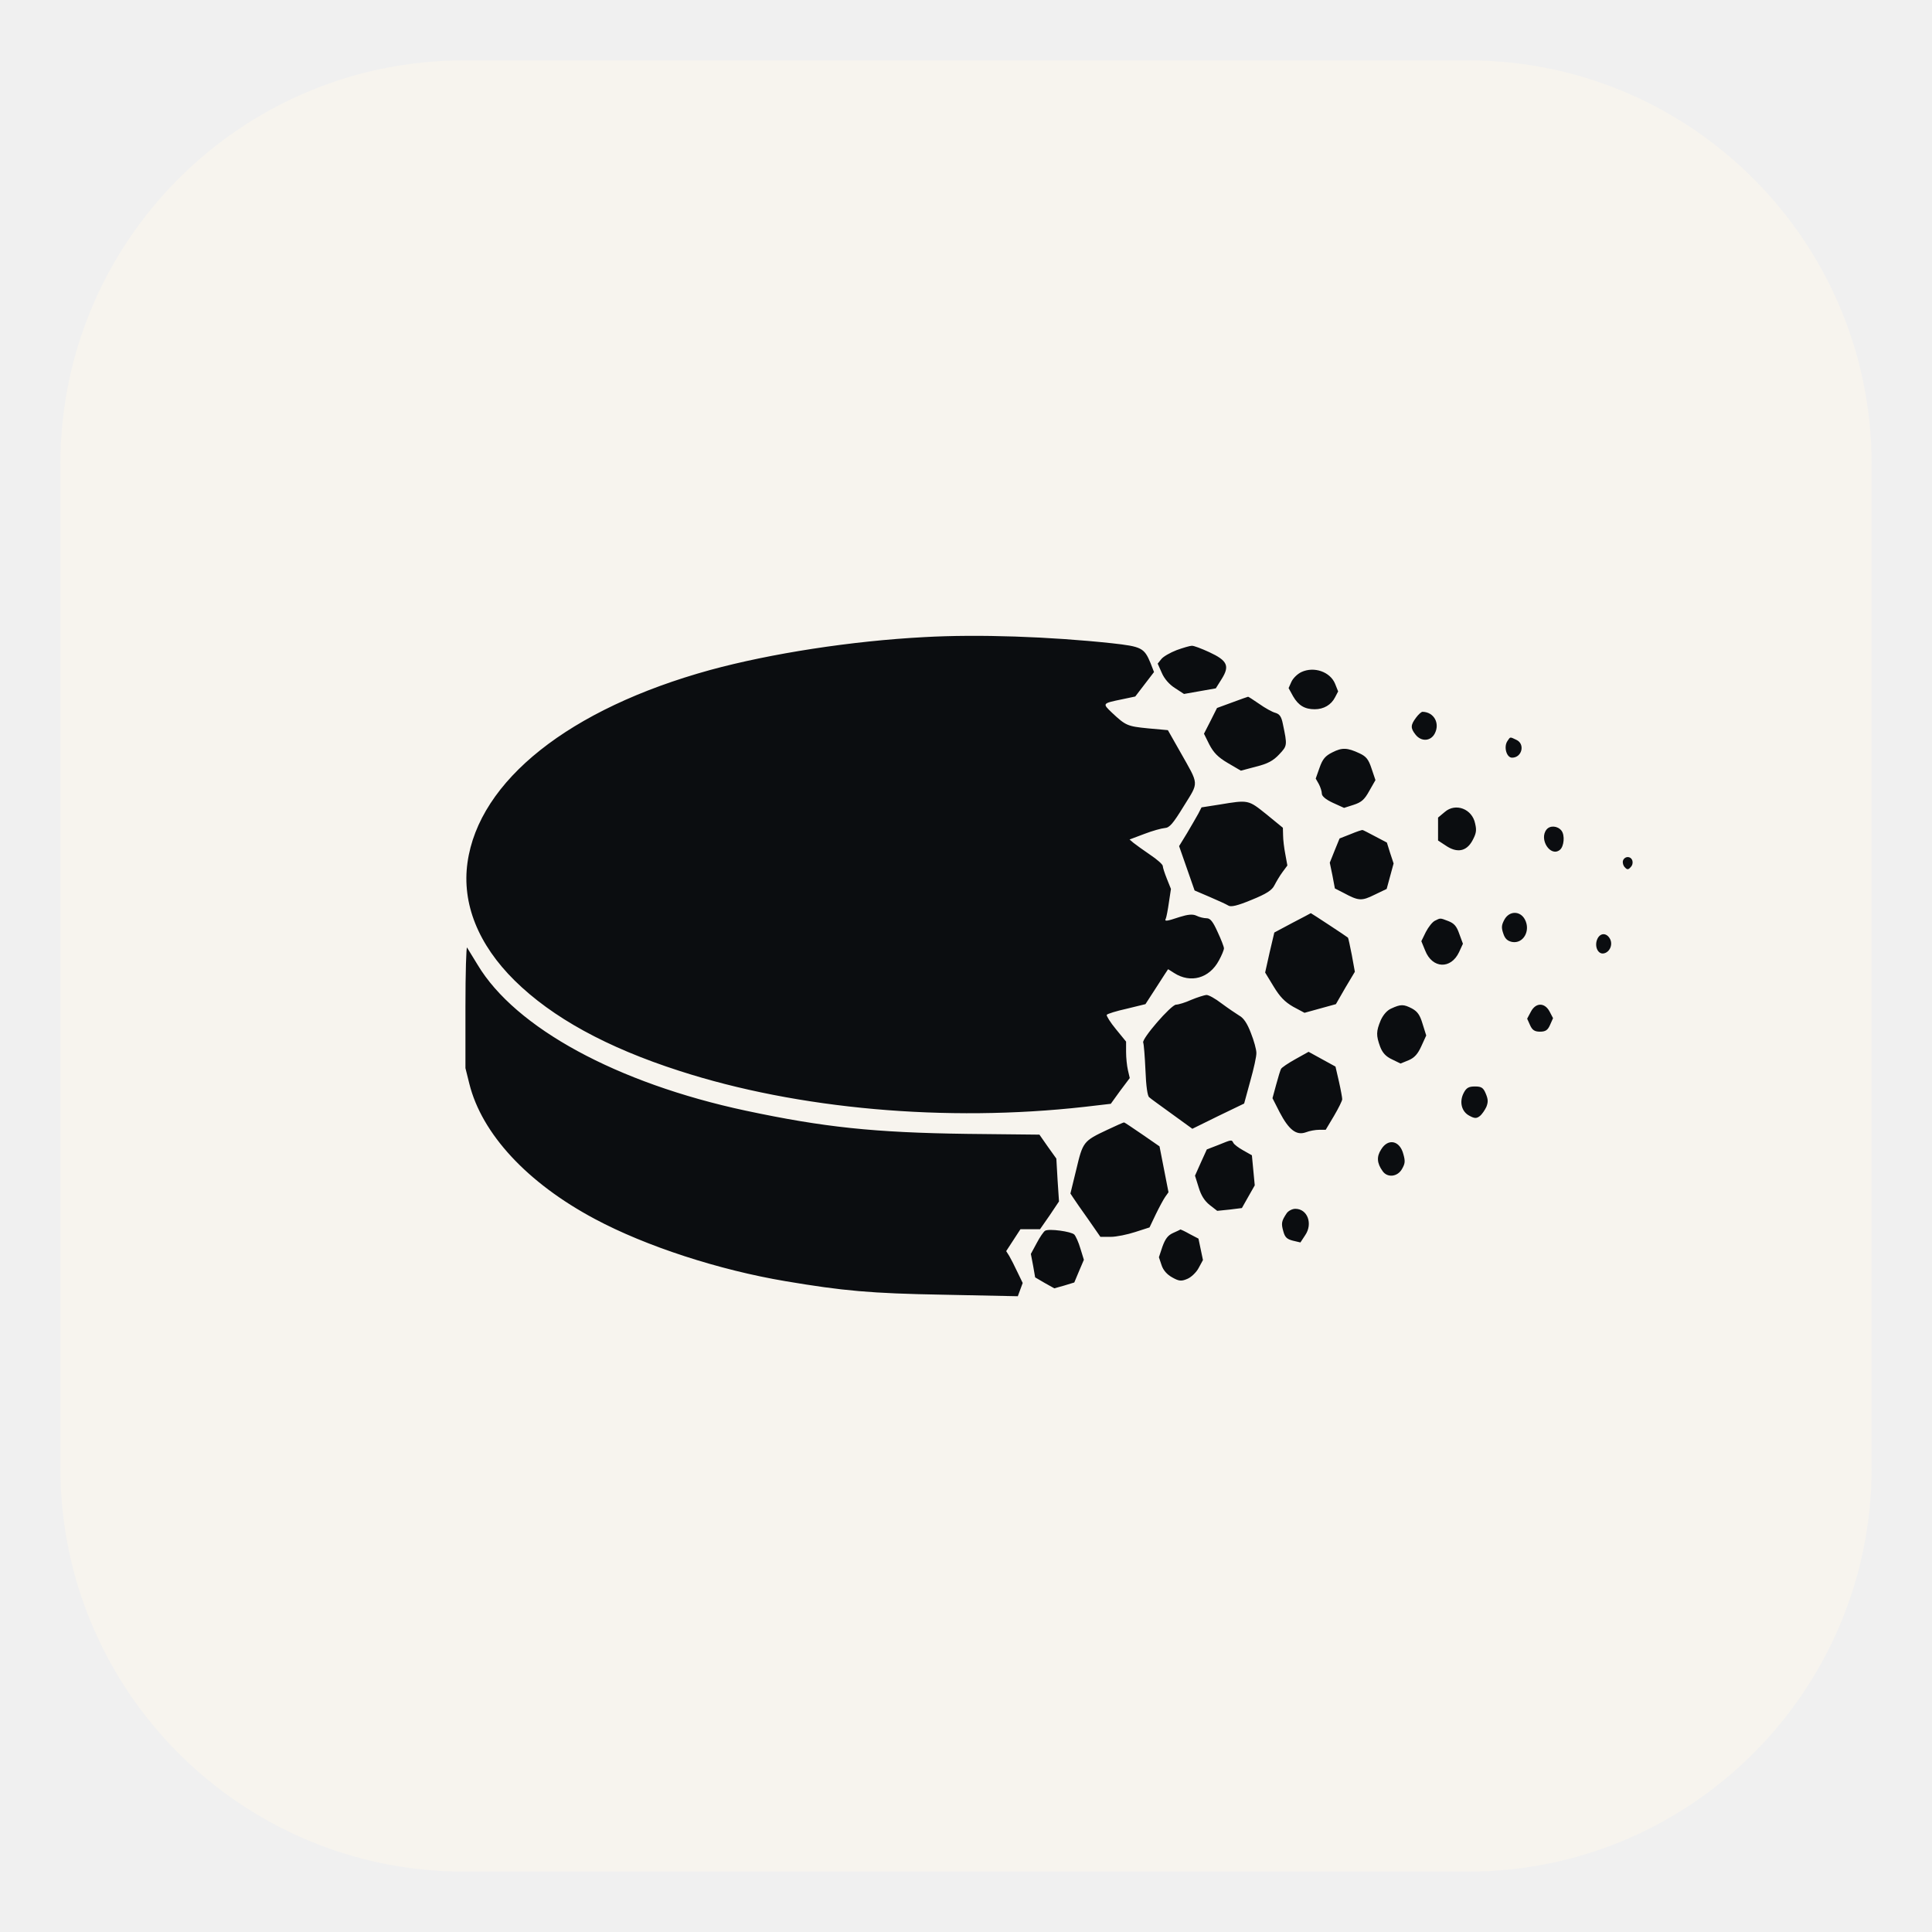
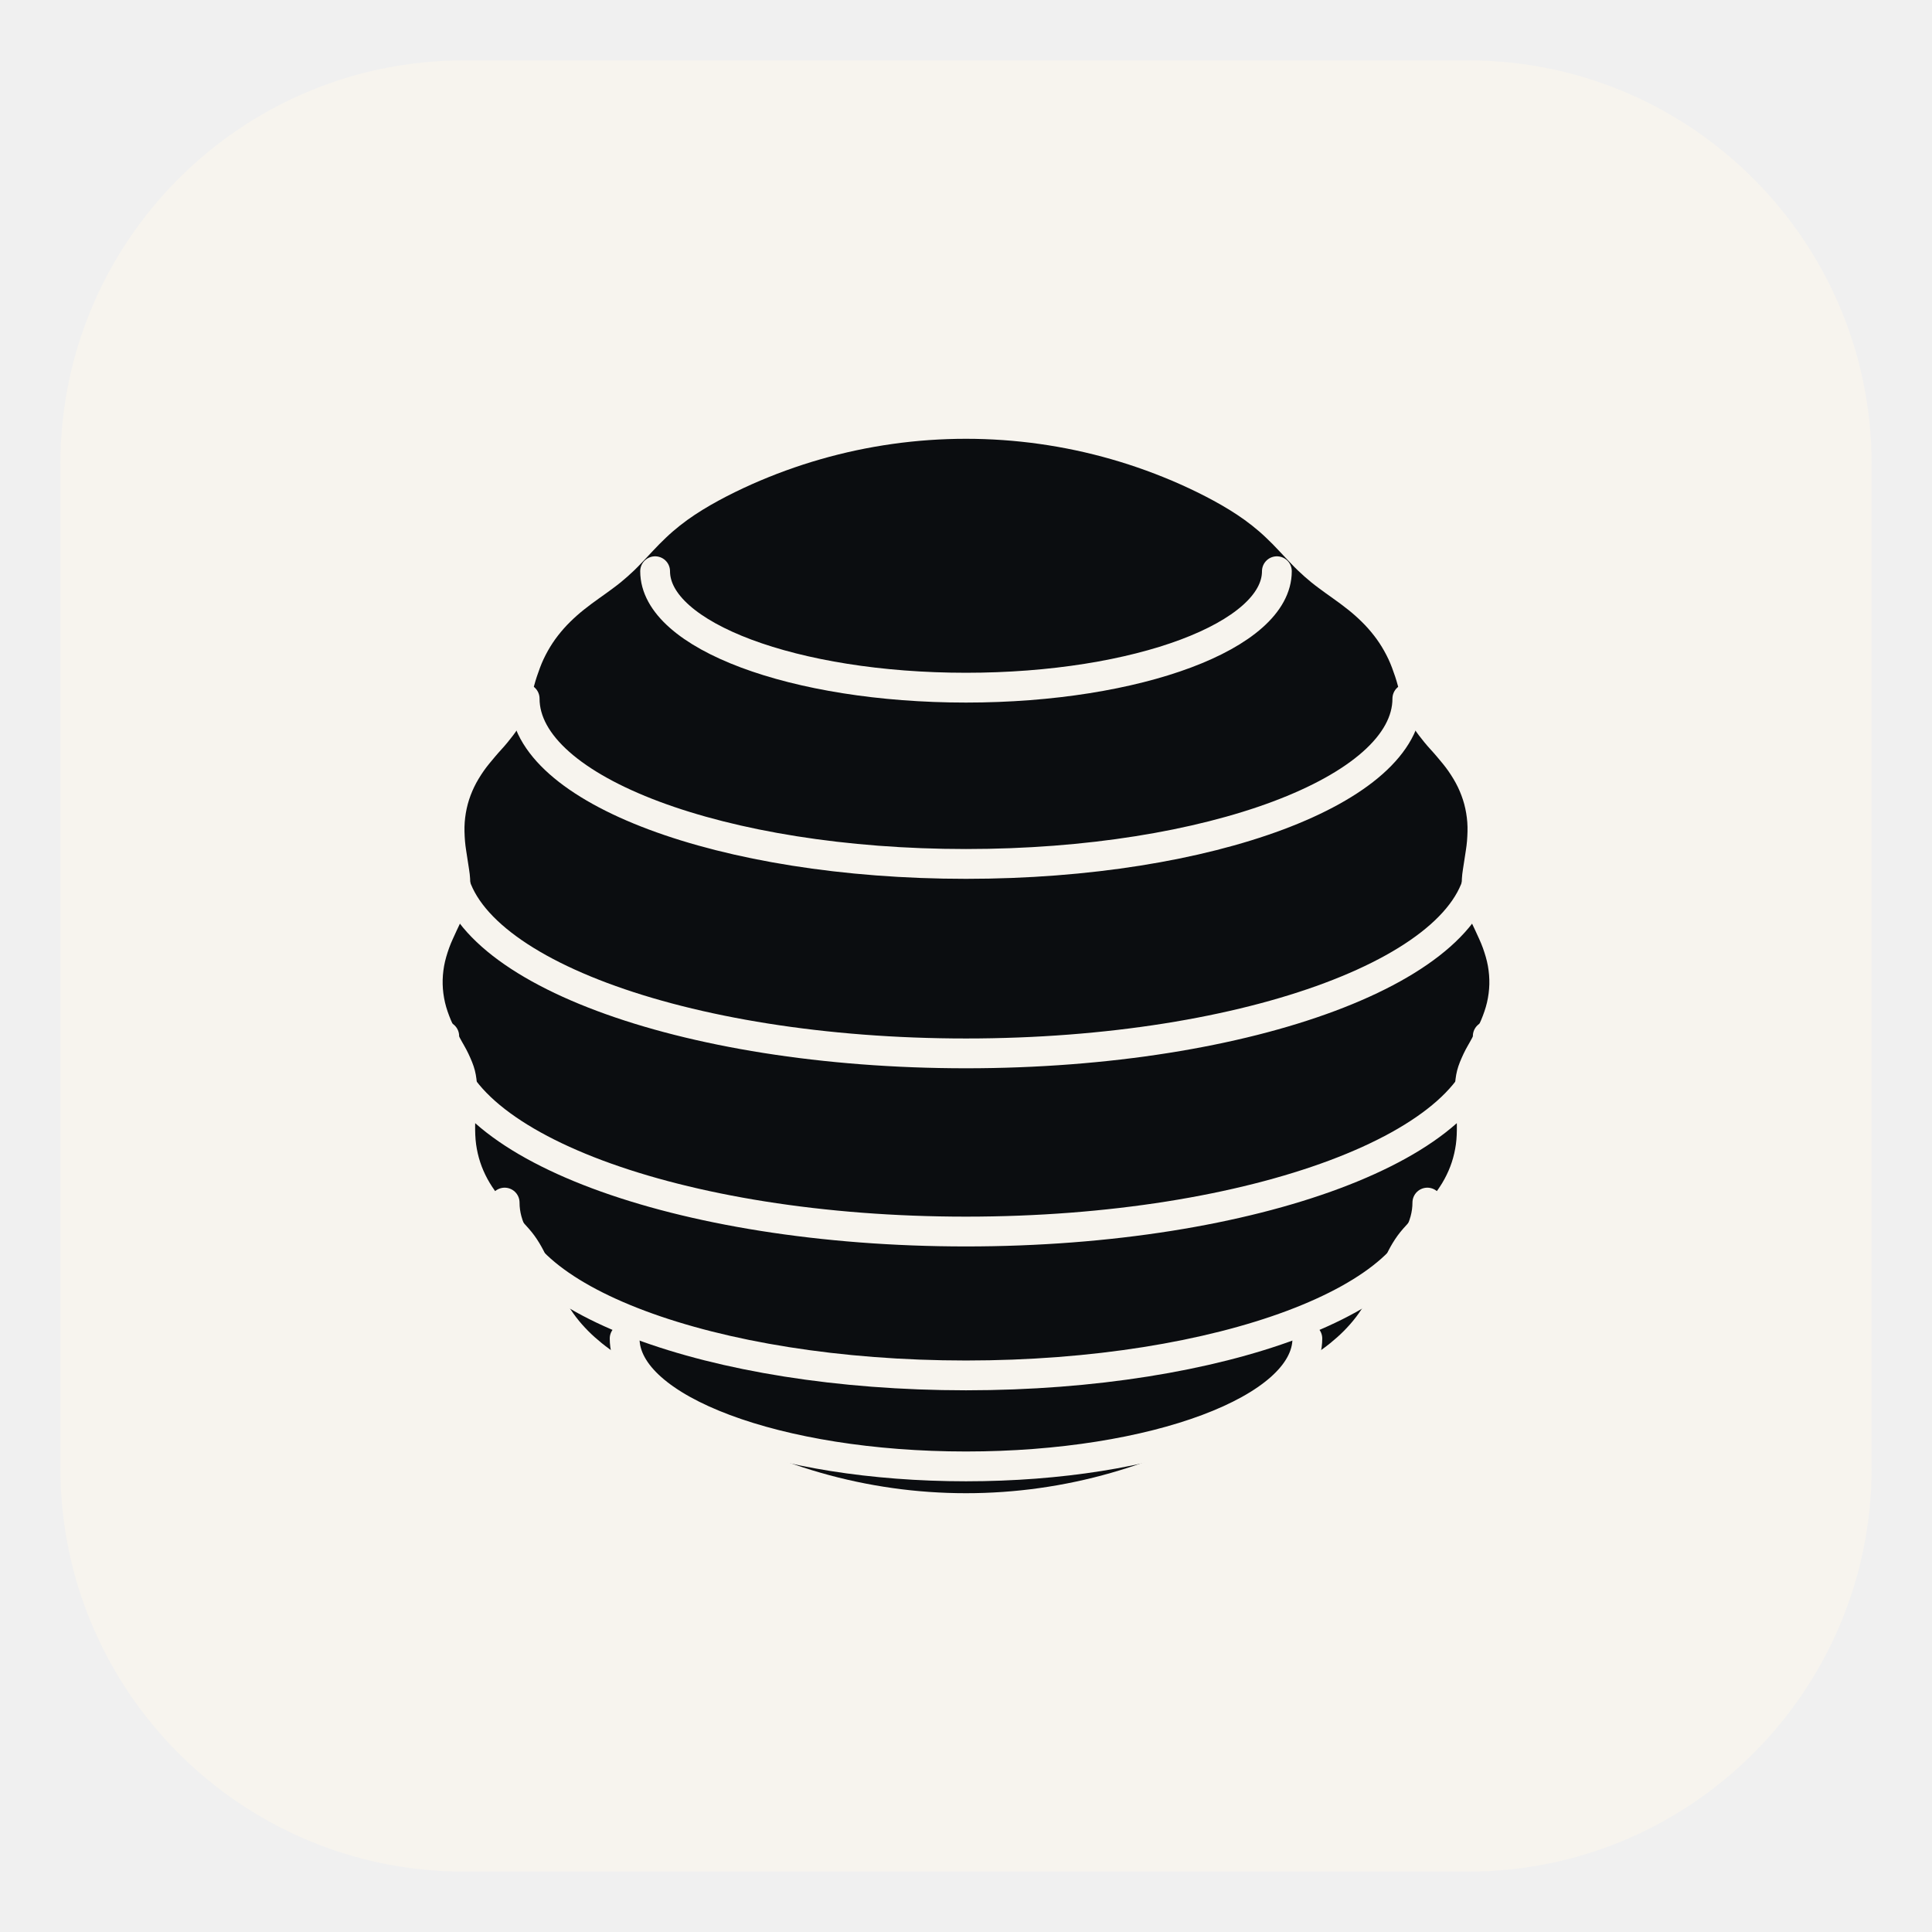
<svg xmlns="http://www.w3.org/2000/svg" viewBox="0 0 1024 1024" role="img" aria-label="Rennet app icon">
  <rect x="32" y="32" width="960" height="960" rx="214" fill="#F7F4EE" />
-   <g transform="translate(246.694 337.000) scale(1.350901 1.350901)">
-     <g transform="translate(-0,258.8087) scale(0.08,-0.1)" fill="#0B0D10" stroke="none">
-       <path d="M2250 2583 c-356 -15 -752 -64 -1050 -129 -690 -152 -1134 -434 -1190 -756 -28 -160 52 -321 232 -463 183 -144 450 -262 808 -354 579 -150 1308 -202 1986 -141 l129 12 46 51 47 50 -9 31 c-5 17 -9 49 -9 71 l0 41 -50 49 c-27 26 -47 52 -45 56 3 4 47 15 98 24 l92 18 55 68 c30 38 56 69 56 69 1 0 14 -7 30 -15 80 -41 172 -21 219 49 14 20 25 42 25 48 0 6 -14 35 -31 64 -23 41 -36 54 -54 54 -13 0 -35 4 -50 10 -18 7 -42 5 -82 -5 -67 -18 -76 -18 -68 -6 3 6 10 34 15 63 l10 53 -20 40 c-11 22 -20 44 -20 50 0 6 -28 26 -62 44 -35 19 -71 40 -82 47 l-19 13 73 22 c39 12 84 22 100 23 23 1 40 17 93 86 75 97 76 80 -17 212 l-61 86 -97 7 c-102 8 -110 11 -178 62 -47 36 -47 36 50 52 l65 11 46 48 46 48 -17 35 c-31 60 -44 65 -190 78 -304 26 -655 36 -920 24z M3488 2532 c-32 -10 -65 -25 -75 -35 l-18 -18 20 -36 c12 -23 37 -46 65 -60 l44 -23 78 11 78 11 29 37 c40 51 28 72 -61 105 -38 14 -77 26 -86 25 -9 0 -43 -8 -74 -17z M4100 2446 c-19 -7 -41 -24 -49 -38 l-14 -25 22 -32 c26 -36 57 -51 106 -51 44 0 81 17 100 47 l15 23 -15 30 c-24 47 -103 69 -165 46z M3761 2327 l-75 -22 -32 -51 -32 -50 26 -42 c21 -32 42 -50 91 -73 l64 -30 75 16 c56 11 84 23 113 48 40 34 40 35 18 119 -7 29 -16 39 -37 44 -15 3 -51 19 -79 35 -29 16 -54 29 -55 28 -2 0 -36 -10 -77 -22z M4662 2267 c-27 -29 -28 -41 -2 -67 28 -28 74 -26 94 5 26 40 -4 84 -60 85 -6 0 -20 -10 -32 -23z M5110 2175 c-19 -23 -4 -65 23 -65 49 0 65 54 21 70 -32 12 -29 13 -44 -5z M4252 2131 c-35 -14 -48 -26 -63 -60 l-19 -43 15 -21 c8 -12 15 -29 15 -38 0 -10 19 -23 54 -36 l55 -20 47 12 c38 10 53 20 77 55 l30 42 -19 45 c-15 37 -27 48 -59 60 -61 23 -86 23 -133 4z M3698 1926 l-88 -11 -16 -25 c-10 -14 -34 -48 -55 -76 l-39 -51 38 -87 38 -87 73 -25 c41 -14 82 -29 92 -34 12 -7 45 -1 114 22 74 24 101 38 113 58 9 14 26 37 39 51 l24 26 -10 44 c-6 24 -11 58 -11 74 l-1 30 -81 53 c-89 57 -87 57 -230 38z M4803 1897 l-33 -22 0 -45 0 -45 38 -20 c55 -30 101 -23 130 19 19 28 22 40 14 67 -14 58 -96 83 -149 46z M5302 1828 c-38 -38 19 -109 65 -80 21 13 26 58 8 76 -19 19 -56 21 -73 4z M4341 1810 l-54 -17 -24 -47 -24 -48 13 -50 12 -51 44 -18 c72 -31 87 -32 150 -7 l60 23 17 50 17 50 -17 41 -16 41 -57 24 c-31 13 -59 25 -62 25 -3 1 -29 -6 -59 -16z M5677 1706 c-3 -8 1 -20 9 -26 11 -10 17 -10 28 0 19 15 10 40 -14 40 -10 0 -20 -6 -23 -14z M4056 1462 l-89 -38 -23 -78 -22 -79 41 -54 c31 -41 55 -61 96 -80 l56 -24 77 17 77 17 46 64 47 63 -15 66 c-9 36 -17 67 -19 68 -5 4 -180 96 -182 96 0 0 -41 -18 -90 -38z M5095 1474 c-14 -21 -15 -31 -5 -54 8 -20 20 -29 43 -33 55 -8 92 44 63 88 -23 35 -77 35 -101 -1z M4754 1470 c-12 -5 -31 -24 -44 -44 l-22 -36 19 -37 c35 -71 126 -74 166 -6 l19 33 -18 39 c-13 30 -25 41 -54 50 -42 13 -38 12 -66 1z M5552 1400 c-17 -28 1 -62 30 -58 29 4 46 33 32 56 -16 25 -47 26 -62 2z M0 1133 l0 -241 19 -61 c61 -197 285 -390 616 -531 250 -107 608 -200 935 -244 282 -38 417 -48 772 -53 l367 -6 12 26 12 26 -26 43 c-14 24 -32 52 -40 63 l-15 19 35 43 35 43 48 0 48 0 47 54 46 55 -7 84 -6 84 -42 47 -41 47 -355 3 c-457 5 -703 26 -1085 91 -632 108 -1130 325 -1315 572 -24 32 -48 62 -52 68 -4 5 -8 -99 -8 -232z M3560 1160 c-30 -11 -64 -19 -75 -19 -25 -1 -170 -135 -161 -149 3 -5 8 -54 11 -108 3 -63 10 -101 18 -106 6 -5 57 -34 112 -66 l100 -58 127 50 127 49 30 88 c17 48 31 98 30 111 0 13 -12 48 -27 78 -18 38 -36 59 -57 68 -16 8 -55 29 -87 48 -31 19 -64 34 -75 33 -10 -1 -43 -9 -73 -19z M4541 1126 c-21 -7 -40 -25 -52 -46 -23 -44 -23 -60 -3 -104 12 -25 29 -39 59 -50 l41 -16 40 13 c29 10 45 25 62 55 l24 42 -18 46 c-13 35 -25 48 -52 60 -41 17 -55 17 -101 0z M5225 1113 l-18 -27 14 -25 c11 -20 23 -26 49 -26 27 0 38 6 49 26 l15 27 -17 26 c-24 36 -68 36 -92 -1z M4070 927 c-36 -16 -67 -33 -70 -38 -3 -4 -14 -32 -24 -62 l-18 -53 35 -55 c45 -69 82 -92 128 -79 19 6 48 10 66 10 l32 0 41 55 c22 30 40 59 40 65 0 6 -7 37 -16 69 l-17 59 -66 29 -66 29 -65 -29z M4896 795 c-23 -35 -11 -74 28 -90 25 -11 35 -11 51 -1 11 7 25 24 32 36 9 19 9 29 -3 52 -12 23 -21 28 -53 28 -30 0 -42 -5 -55 -25z M3148 650 c-117 -44 -120 -47 -152 -155 l-29 -95 14 -17 c8 -10 41 -48 74 -85 l59 -68 51 0 c27 0 82 9 120 19 l70 18 31 52 c17 28 38 59 46 68 l16 18 -22 90 -22 90 -85 47 c-46 25 -86 47 -89 47 -3 0 -40 -13 -82 -29z M3691 590 l-55 -17 -29 -51 -29 -52 18 -46 c12 -32 29 -53 54 -69 l37 -23 61 5 60 6 31 44 32 45 -7 59 -7 59 -42 19 c-23 10 -46 24 -49 30 -9 13 -7 13 -75 -9z M4491 573 c-23 -28 -21 -54 7 -85 23 -27 73 -23 95 8 15 21 17 30 7 58 -17 54 -75 64 -109 19z M4028 323 c-26 -31 -28 -40 -17 -71 8 -24 18 -31 47 -37 l37 -7 23 28 c39 45 12 104 -48 104 -15 0 -34 -8 -42 -17z M2843 254 c-7 -3 -26 -25 -41 -48 l-29 -43 11 -46 10 -46 47 -22 47 -21 49 11 49 12 23 44 24 45 -17 44 c-9 25 -23 49 -30 55 -15 12 -124 24 -143 15z M3470 245 c-25 -9 -38 -23 -52 -54 l-17 -41 13 -31 c8 -20 27 -37 52 -48 33 -15 45 -16 74 -6 19 6 45 26 56 43 l21 31 -11 42 -11 42 -43 18 c-24 11 -44 18 -45 18 -1 -1 -18 -7 -37 -14z" />
+   <g transform="translate(208.271 208.271) scale(6.074576 6.074576)">
+     <defs>
+       <mask id="creases" maskUnits="userSpaceOnUse" x="0" y="0" width="100" height="100">
+         <rect width="100" height="100" fill="#ffffff" />
+         <g fill="none" stroke="#000000" stroke-width="2.6" stroke-linecap="round">
+           <path d="M22.875,15.554 A27.125,10.161 0 0 0 77.125,15.554" />
+           <path d="M11.492,26.669 A38.508,14.425 0 0 0 88.508,26.669" />
+           <path d="M5.083,40.798 A44.917,16.826 0 0 0 94.917,40.798" />
+           <path d="M4.475,56.115 A45.525,17.054 0 0 0 95.525,56.115" />
+           <path d="M9.746,70.642 A40.254,15.079 0 0 0 90.254,70.642" />
+           <path d="M20.216,82.503 A29.784,11.157 0 0 0 79.784,82.503" />
+         </g>
+       </mask>
+     </defs>
+     <g fill="#0B0D10" stroke="none" mask="url(#creases)">
+       <path d="M95.538,50.000 C95.632,50.528 95.675,51.065 95.662,51.595 C95.649,52.124 95.579,52.657 95.459,53.179 C95.339,53.700 95.154,54.218 94.943,54.724 C94.733,55.229 94.451,55.723 94.196,56.211 C93.941,56.700 93.638,57.172 93.414,57.655 C93.191,58.138 92.980,58.612 92.854,59.109 C92.727,59.605 92.675,60.111 92.654,60.635 C92.633,61.159 92.698,61.705 92.727,62.252 C92.756,62.799 92.826,63.365 92.829,63.916 C92.832,64.467 92.819,65.023 92.745,65.558 C92.671,66.093 92.551,66.620 92.385,67.125 C92.220,67.630 92.003,68.120 91.750,68.588 C91.497,69.056 91.194,69.504 90.869,69.933 C90.544,70.362 90.168,70.764 89.803,71.163 C89.437,71.563 89.033,71.935 88.675,72.329 C88.317,72.723 87.959,73.108 87.654,73.529 C87.350,73.950 87.087,74.390 86.848,74.854 C86.609,75.319 86.424,75.819 86.220,76.315 C86.016,76.811 85.840,77.335 85.622,77.831 C85.404,78.327 85.177,78.826 84.911,79.294 C84.645,79.762 84.349,80.212 84.025,80.636 C83.702,81.061 83.346,81.461 82.971,81.840 C82.597,82.219 82.194,82.572 81.780,82.909 C81.366,83.245 80.926,83.555 80.488,83.860 C80.049,84.165 79.592,84.445 79.148,84.738 C78.705,85.031 78.258,85.313 77.829,85.619 C77.399,85.925 76.982,86.241 76.571,86.572 C76.161,86.903 75.767,87.257 75.364,87.604 C74.961,87.951 74.566,88.314 74.154,88.654 C73.741,88.994 73.322,89.331 72.889,89.644 C72.455,89.957 72.007,90.253 71.551,90.531 C71.094,90.809 70.625,91.067 70.150,91.315 C69.676,91.562 69.193,91.792 68.706,92.015 C68.220,92.237 67.727,92.447 67.231,92.648 C66.736,92.850 66.236,93.042 65.733,93.226 C65.230,93.409 64.724,93.583 64.215,93.749 C63.706,93.914 63.194,94.071 62.679,94.218 C62.165,94.366 61.648,94.504 61.128,94.634 C60.609,94.763 60.087,94.884 59.564,94.995 C59.041,95.106 58.515,95.208 57.988,95.301 C57.461,95.394 56.932,95.478 56.402,95.552 C55.872,95.627 55.341,95.692 54.808,95.748 C54.276,95.804 53.743,95.851 53.209,95.888 C52.675,95.925 52.140,95.953 51.605,95.972 C51.071,95.991 50.535,96.000 50.000,96.000 C49.465,96.000 48.929,95.991 48.395,95.972 C47.860,95.953 47.325,95.925 46.791,95.888 C46.257,95.851 45.724,95.804 45.192,95.748 C44.659,95.692 44.128,95.627 43.598,95.552 C43.068,95.478 42.539,95.394 42.012,95.301 C41.485,95.208 40.959,95.106 40.436,94.995 C39.913,94.884 39.391,94.763 38.872,94.634 C38.352,94.504 37.835,94.366 37.321,94.218 C36.806,94.071 36.294,93.914 35.785,93.749 C35.276,93.583 34.770,93.409 34.267,93.226 C33.764,93.042 33.264,92.850 32.769,92.648 C32.273,92.447 31.780,92.237 31.294,92.015 C30.807,91.792 30.324,91.562 29.850,91.315 C29.375,91.067 28.906,90.809 28.449,90.531 C27.993,90.253 27.545,89.957 27.111,89.644 C26.678,89.331 26.259,88.994 25.846,88.654 C25.434,88.314 25.039,87.951 24.636,87.604 C24.233,87.257 23.839,86.903 23.429,86.572 C23.018,86.241 22.601,85.925 22.171,85.619 C21.742,85.313 21.295,85.031 20.852,84.738 C20.408,84.445 19.951,84.165 19.512,83.860 C19.074,83.555 18.634,83.245 18.220,82.909 C17.806,82.572 17.403,82.219 17.029,81.840 C16.654,81.461 16.298,81.061 15.975,80.636 C15.651,80.212 15.355,79.762 15.089,79.294 C14.823,78.826 14.596,78.327 14.378,77.831 C14.160,77.335 13.984,76.811 13.780,76.315 C13.576,75.819 13.391,75.319 13.152,74.854 C12.913,74.390 12.650,73.950 12.346,73.529 C12.041,73.108 11.683,72.723 11.325,72.329 C10.967,71.935 10.563,71.563 10.197,71.163 C9.832,70.764 9.456,70.362 9.131,69.933 C8.806,69.504 8.503,69.056 8.250,68.588 C7.997,68.120 7.780,67.630 7.615,67.125 C7.449,66.620 7.329,66.093 7.255,65.558 C7.181,65.023 7.168,64.467 7.171,63.916 C7.174,63.365 7.244,62.799 7.273,62.252 C7.302,61.705 7.367,61.159 7.346,60.635 C7.325,60.111 7.273,59.605 7.146,59.109 C7.020,58.612 6.809,58.138 6.586,57.655 C6.362,57.172 6.059,56.700 5.804,56.211 C5.549,55.723 5.267,55.229 5.057,54.724 C4.846,54.218 4.661,53.700 4.541,53.179 C4.421,52.657 4.351,52.124 4.338,51.595 C4.325,51.065 4.368,50.528 4.462,50.000 C4.556,49.472 4.717,48.943 4.901,48.425 C5.084,47.907 5.342,47.397 5.566,46.893 C5.790,46.389 6.060,45.898 6.246,45.401 C6.431,44.904 6.597,44.417 6.678,43.911 C6.759,43.406 6.759,42.896 6.732,42.371 C6.705,41.845 6.590,41.302 6.516,40.757 C6.441,40.212 6.329,39.651 6.286,39.101 C6.244,38.551 6.221,37.996 6.261,37.458 C6.302,36.920 6.391,36.388 6.528,35.875 C6.666,35.362 6.857,34.861 7.087,34.381 C7.318,33.901 7.603,33.439 7.909,32.994 C8.216,32.550 8.579,32.131 8.928,31.713 C9.276,31.296 9.664,30.904 9.998,30.490 C10.332,30.076 10.663,29.669 10.932,29.227 C11.202,28.786 11.421,28.324 11.616,27.839 C11.810,27.354 11.943,26.833 12.100,26.317 C12.256,25.801 12.382,25.259 12.556,24.744 C12.730,24.228 12.915,23.710 13.144,23.223 C13.374,22.736 13.637,22.265 13.931,21.820 C14.225,21.375 14.557,20.954 14.909,20.555 C15.261,20.156 15.647,19.783 16.045,19.427 C16.443,19.070 16.871,18.743 17.297,18.419 C17.722,18.095 18.170,17.797 18.598,17.482 C19.025,17.167 19.456,16.862 19.864,16.530 C20.271,16.198 20.660,15.851 21.041,15.488 C21.421,15.124 21.778,14.733 22.147,14.349 C22.515,13.965 22.872,13.563 23.252,13.184 C23.631,12.806 24.018,12.430 24.423,12.080 C24.828,11.730 25.250,11.398 25.683,11.084 C26.116,10.770 26.565,10.478 27.019,10.196 C27.474,9.915 27.940,9.650 28.409,9.394 C28.879,9.138 29.356,8.894 29.836,8.658 C30.316,8.422 30.802,8.195 31.290,7.977 C31.779,7.759 32.272,7.550 32.768,7.350 C33.264,7.149 33.764,6.957 34.267,6.774 C34.770,6.591 35.276,6.417 35.785,6.251 C36.294,6.086 36.806,5.929 37.321,5.782 C37.835,5.634 38.352,5.496 38.872,5.366 C39.391,5.237 39.913,5.116 40.436,5.005 C40.959,4.894 41.485,4.792 42.012,4.699 C42.539,4.606 43.068,4.522 43.598,4.448 C44.128,4.373 44.659,4.308 45.192,4.252 C45.724,4.196 46.257,4.149 46.791,4.112 C47.325,4.075 47.860,4.047 48.395,4.028 C48.929,4.009 49.465,4.000 50.000,4.000 C50.535,4.000 51.071,4.009 51.605,4.028 C52.140,4.047 52.675,4.075 53.209,4.112 C53.743,4.149 54.276,4.196 54.808,4.252 C55.341,4.308 55.872,4.373 56.402,4.448 C56.932,4.522 57.461,4.606 57.988,4.699 C58.515,4.792 59.041,4.894 59.564,5.005 C60.087,5.116 60.609,5.237 61.128,5.366 C61.648,5.496 62.165,5.634 62.679,5.782 C63.194,5.929 63.706,6.086 64.215,6.251 C64.724,6.417 65.230,6.591 65.733,6.774 C66.236,6.957 66.736,7.149 67.232,7.350 C67.728,7.550 68.221,7.759 68.710,7.977 C69.198,8.195 69.684,8.422 70.164,8.658 C70.644,8.894 71.121,9.138 71.591,9.394 C72.060,9.650 72.526,9.915 72.981,10.196 C73.435,10.478 73.884,10.770 74.317,11.084 C74.750,11.398 75.172,11.730 75.577,12.080 C75.982,12.430 76.369,12.806 76.748,13.184 C77.128,13.563 77.485,13.965 77.853,14.349 C78.222,14.733 78.579,15.124 78.959,15.488 C79.340,15.851 79.729,16.198 80.136,16.530 C80.544,16.862 80.975,17.167 81.402,17.482 C81.830,17.797 82.278,18.095 82.703,18.419 C83.129,18.743 83.557,19.070 83.955,19.427 C84.353,19.783 84.739,20.156 85.091,20.555 C85.443,20.954 85.775,21.375 86.069,21.820 C86.363,22.265 86.626,22.736 86.856,23.223 C87.085,23.710 87.270,24.228 87.444,24.744 C87.618,25.259 87.744,25.801 87.900,26.317 C88.057,26.833 88.190,27.354 88.384,27.839 C88.579,28.324 88.798,28.786 89.068,29.227 C89.337,29.669 89.668,30.076 90.002,30.490 C90.336,30.904 90.724,31.296 91.072,31.713 C91.421,32.131 91.784,32.550 92.091,32.994 C92.397,33.439 92.682,33.901 92.913,34.381 C93.143,34.861 93.334,35.362 93.472,35.875 C93.609,36.388 93.698,36.920 93.739,37.458 C93.779,37.996 93.756,38.551 93.714,39.101 C93.671,39.651 93.559,40.212 93.484,40.757 C93.410,41.302 93.295,41.845 93.268,42.371 C93.241,42.896 93.241,43.406 93.322,43.911 C93.403,44.417 93.569,44.904 93.754,45.401 C93.940,45.898 94.210,46.389 94.434,46.893 C94.658,47.397 94.916,47.907 95.099,48.425 C95.283,48.943 95.444,49.472 95.538,50.000 Z" />
    </g>
  </g>
</svg>
